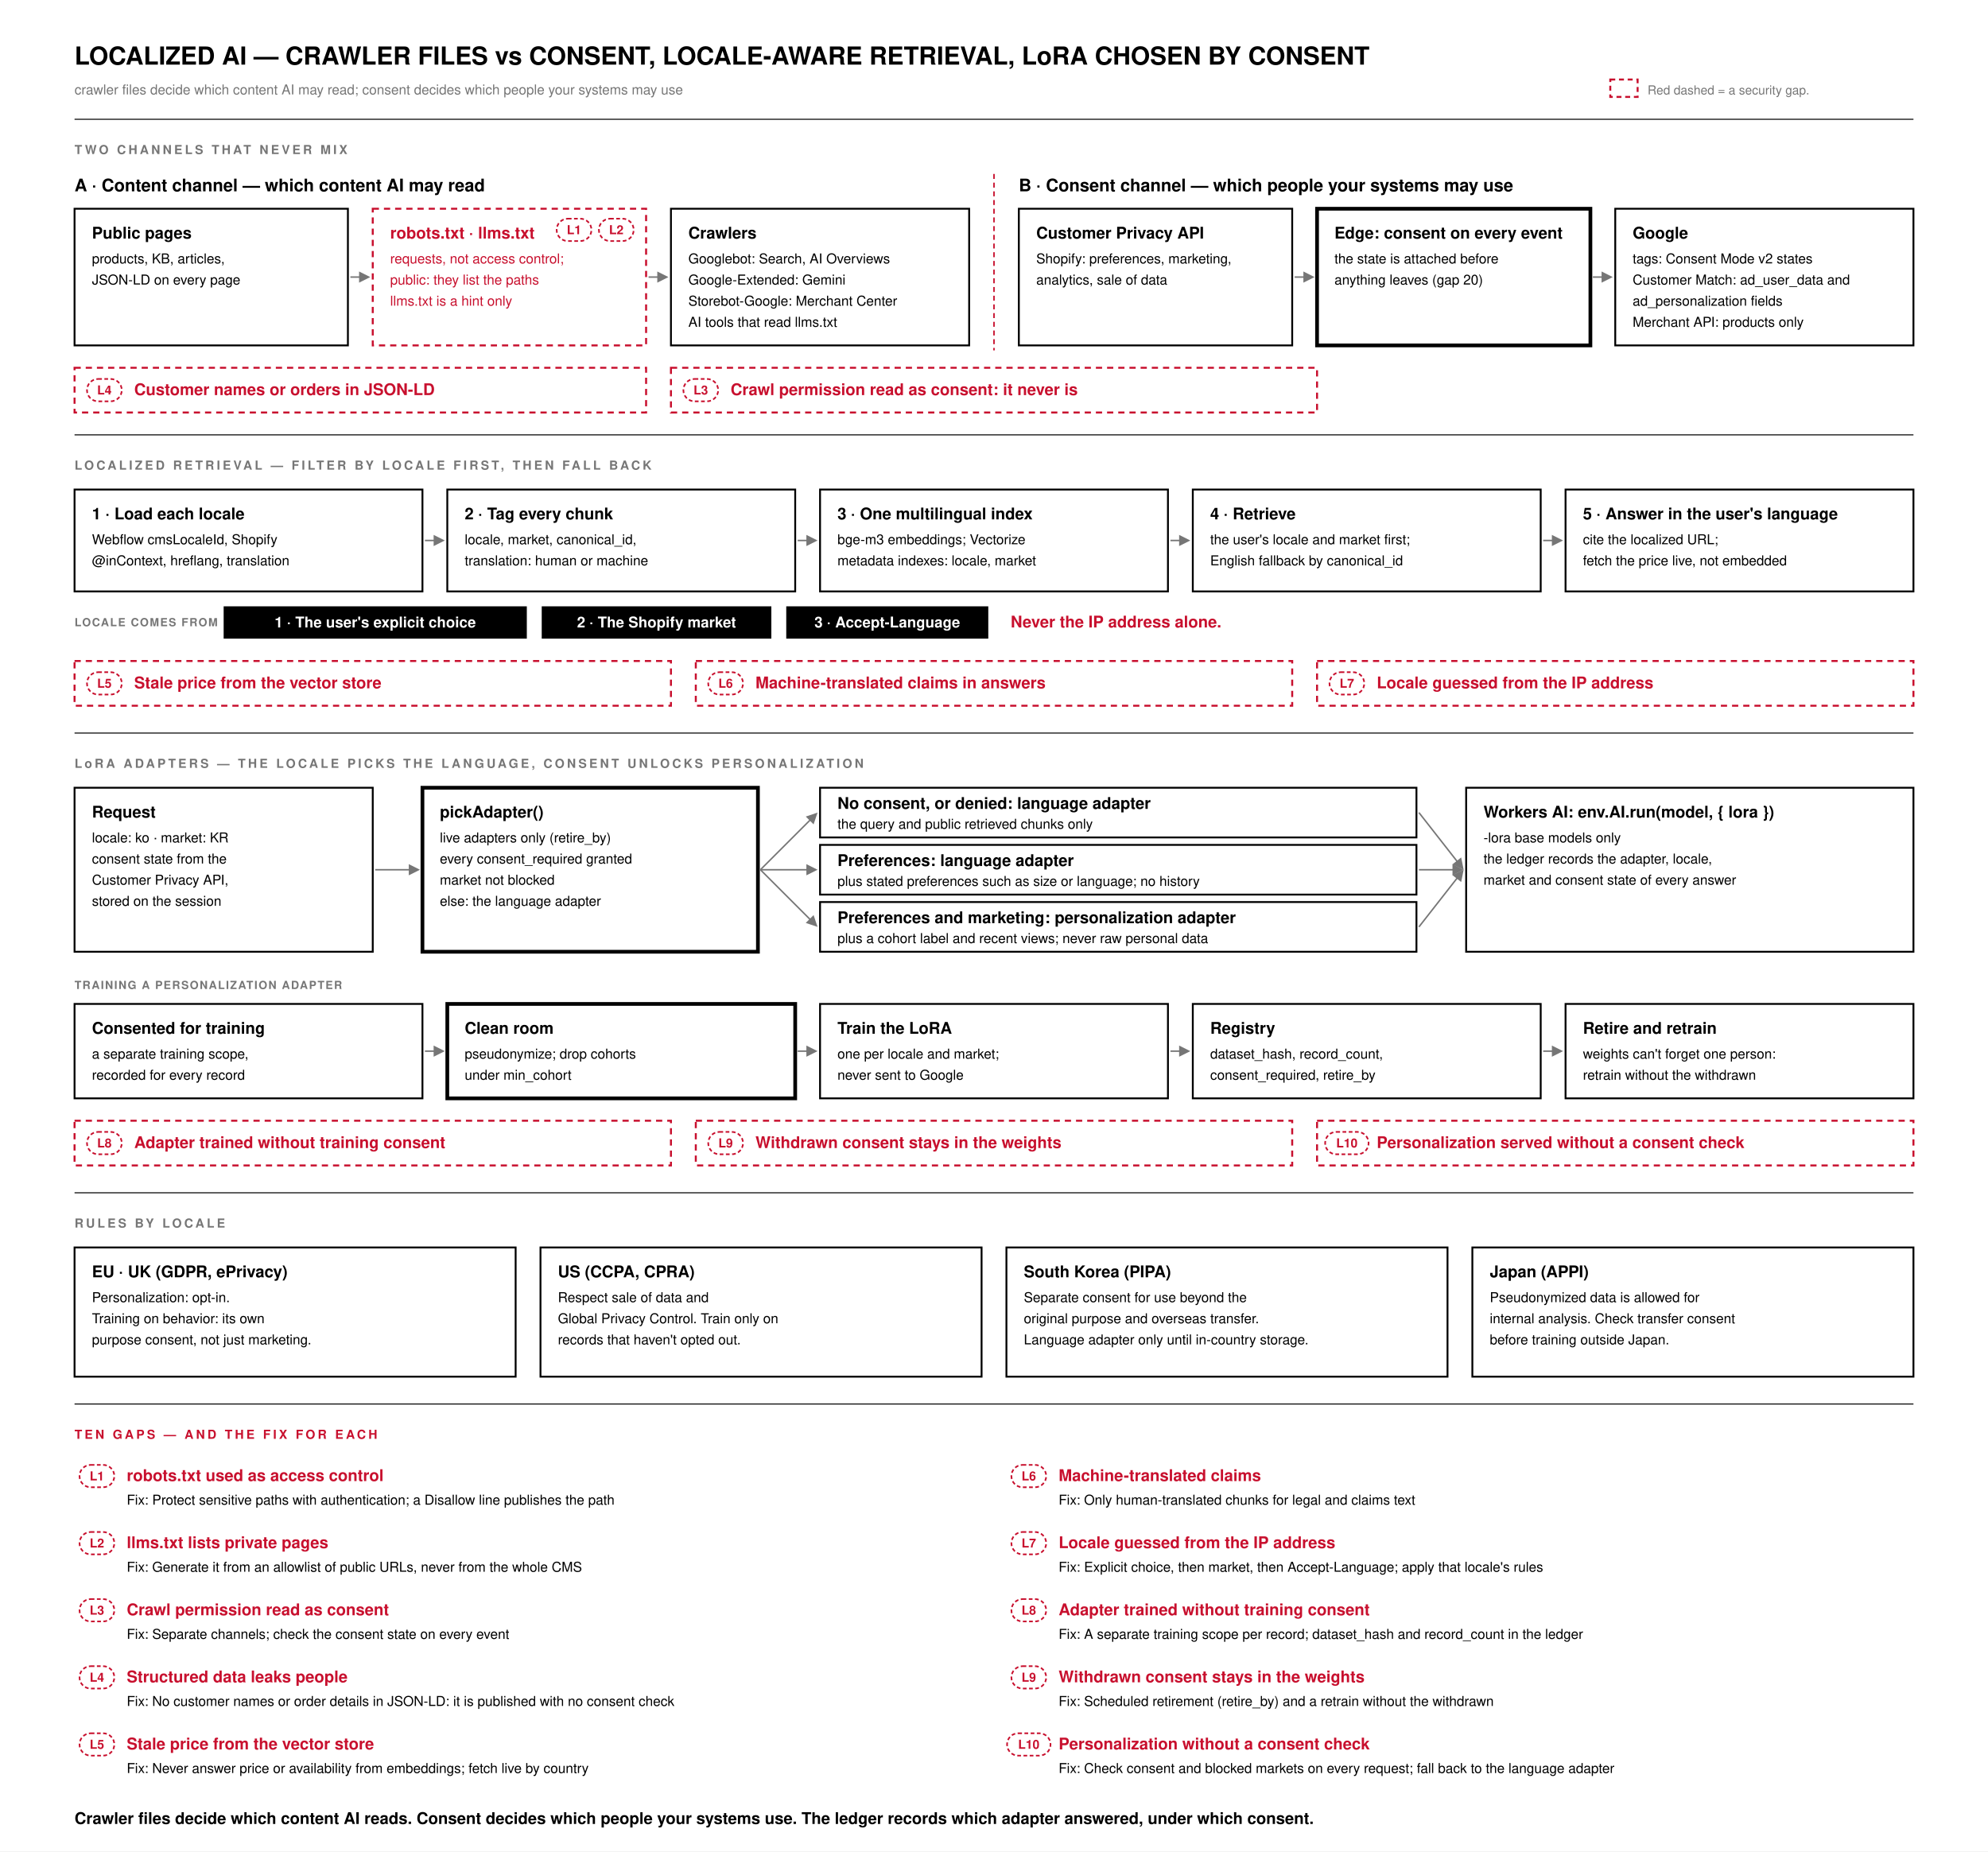
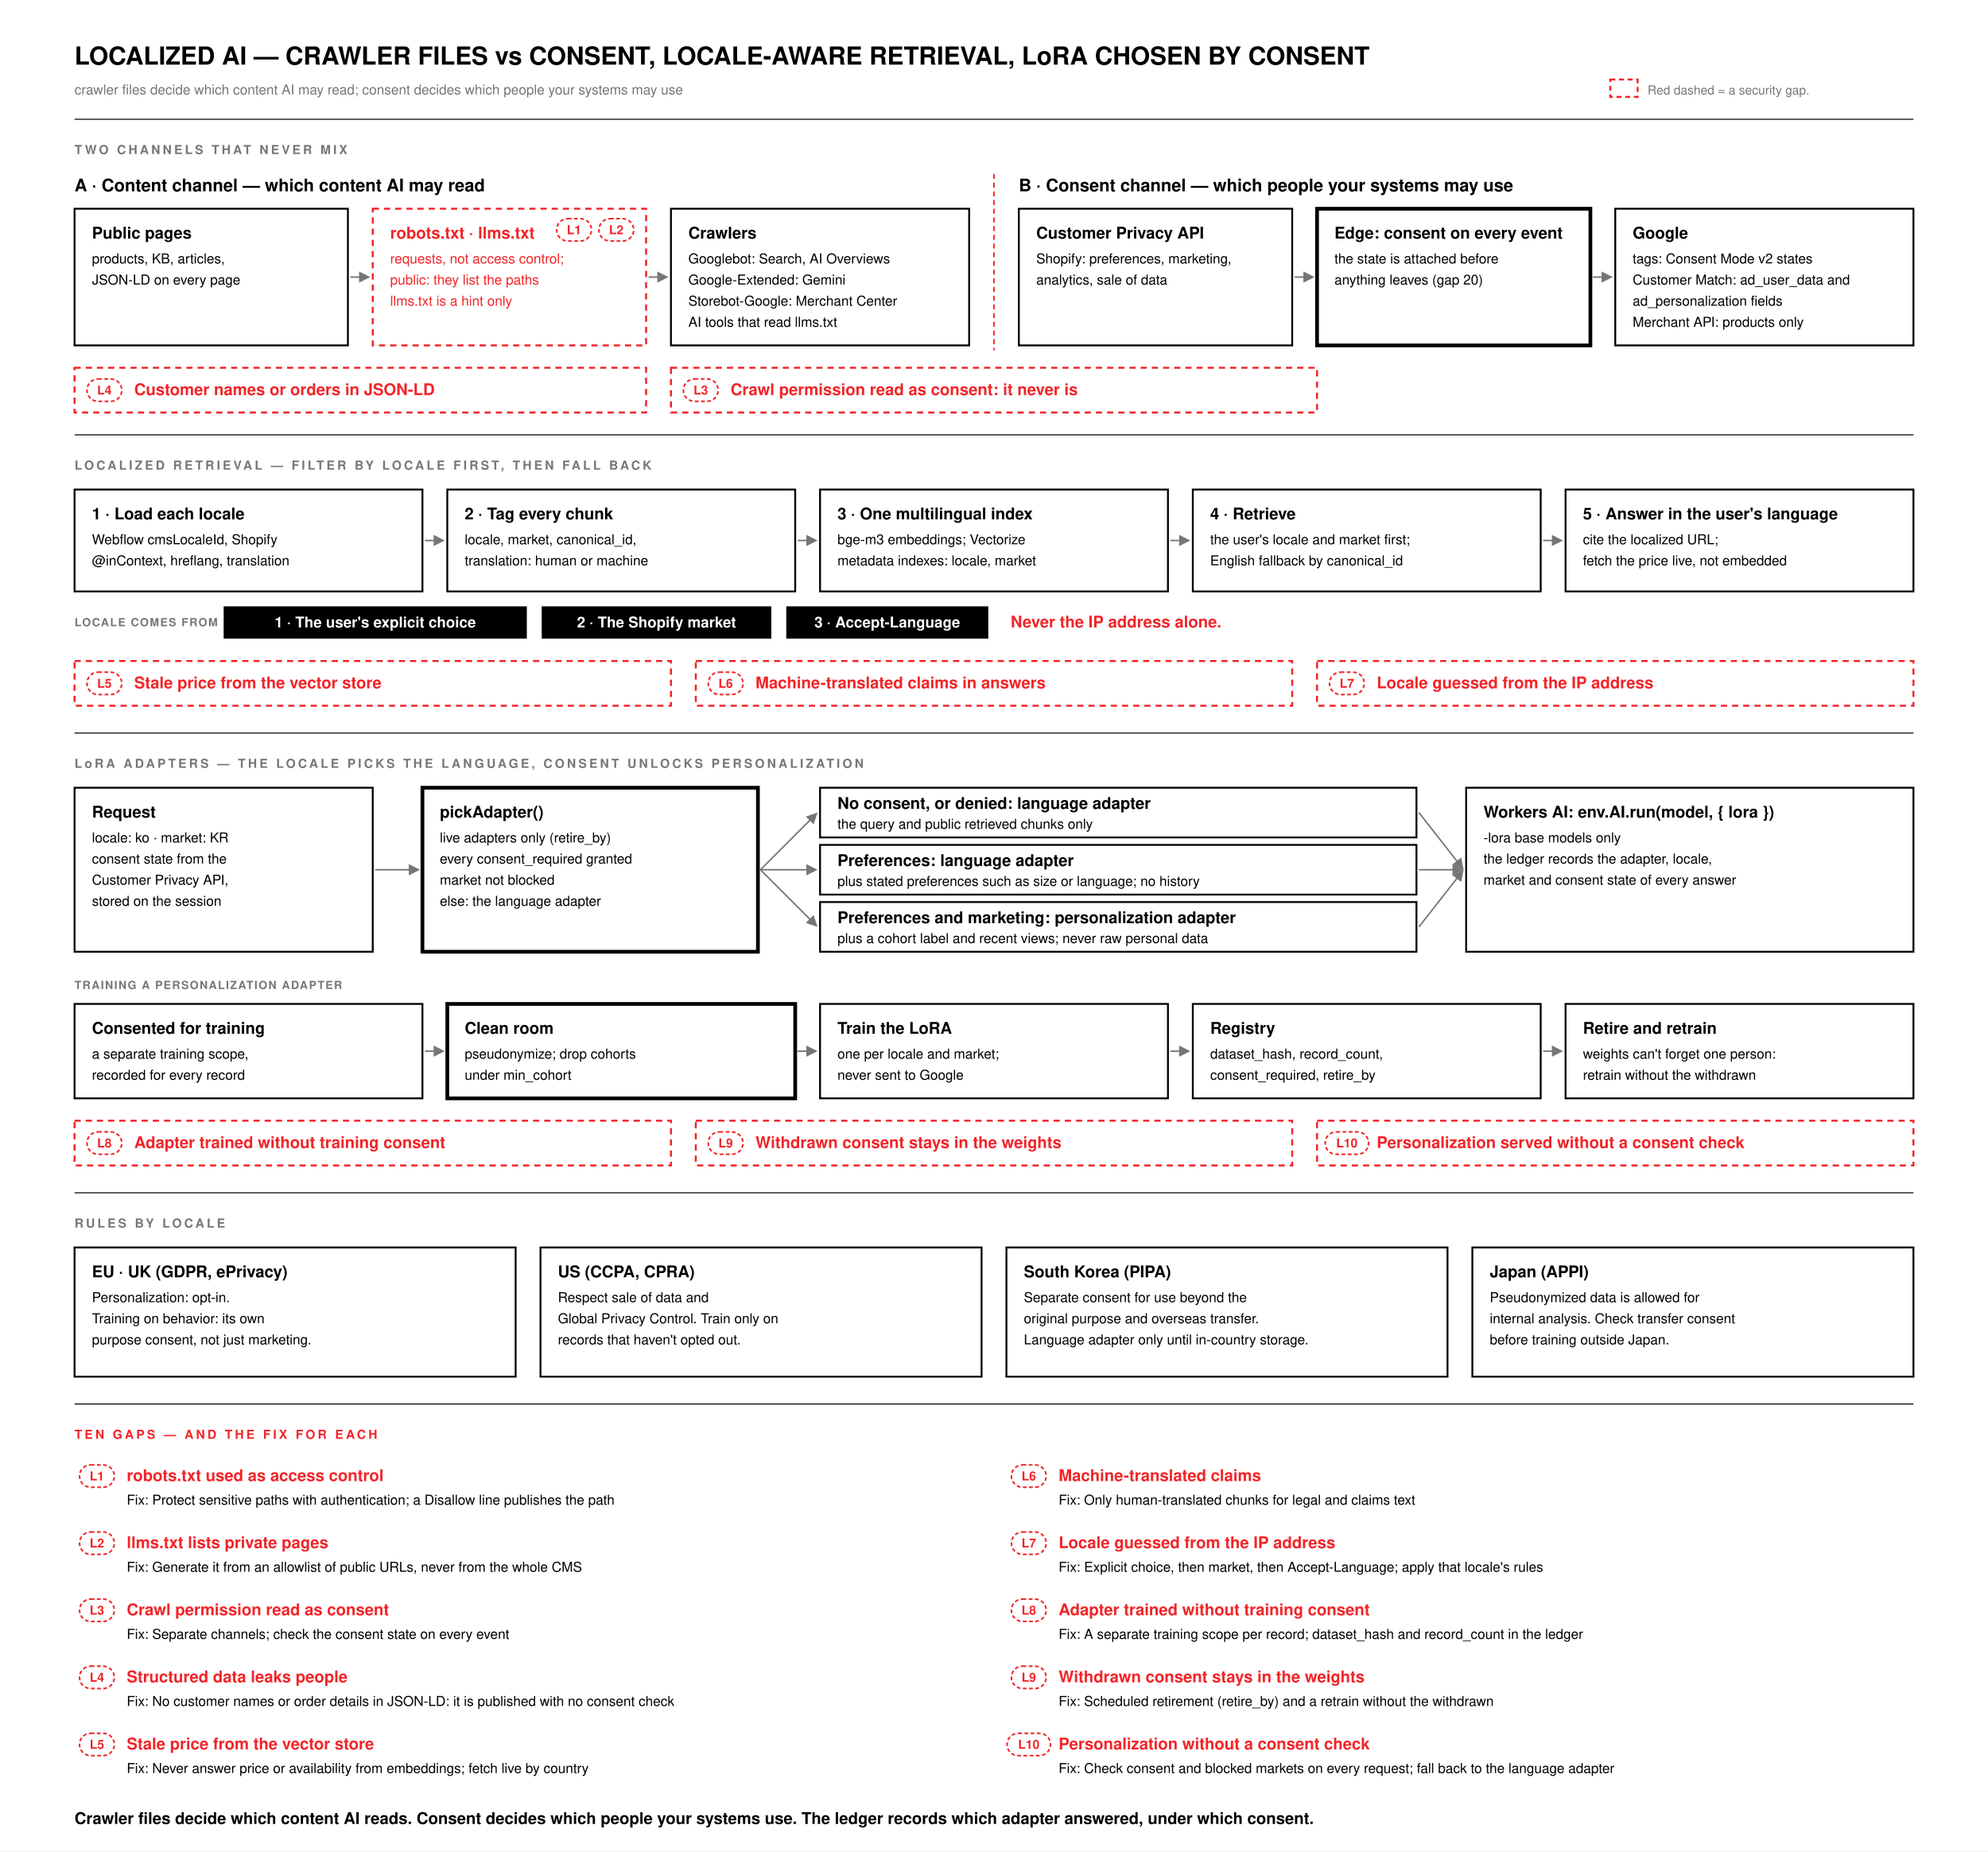
<svg xmlns="http://www.w3.org/2000/svg" version="1.1" viewBox="0 0 1600 1490" role="img" aria-labelledby="t d">
  <defs>
    <style>
 .h{font:700 20px Helvetica,Arial,sans-serif;fill:#000}
 .sec{font:700 10px Helvetica,Arial,sans-serif;fill:#767676;letter-spacing:.2em}
-  .secr{font:700 10px Helvetica,Arial,sans-serif;fill:#c8102e;letter-spacing:.2em}
+  .secr{font:700 10px Helvetica,Arial,sans-serif;fill:#f22428;letter-spacing:.2em}
 .bt{font:700 13px Helvetica,Arial,sans-serif;fill:#000}
-  .btr{font:700 13px Helvetica,Arial,sans-serif;fill:#c8102e}
+  .btr{font:700 13px Helvetica,Arial,sans-serif;fill:#f22428}
 .lt{font:700 14px Helvetica,Arial,sans-serif;fill:#000}
-  .ltr{font:700 14px Helvetica,Arial,sans-serif;fill:#c8102e}
+  .ltr{font:700 14px Helvetica,Arial,sans-serif;fill:#f22428}
 .def{font:16px Helvetica,Arial,sans-serif;fill:#000}
 .b{font:11px Helvetica,Arial,sans-serif;fill:#000}
-  .r{font:11px Helvetica,Arial,sans-serif;fill:#c8102e}
+  .r{font:11px Helvetica,Arial,sans-serif;fill:#f22428}
 .g{font:11px Helvetica,Arial,sans-serif;fill:#767676}
 .s{font:10px Helvetica,Arial,sans-serif;fill:#767676}
 .lab{font:700 9px Helvetica,Arial,sans-serif;fill:#767676;letter-spacing:.1em}
 .chip{font:700 12px Helvetica,Arial,sans-serif;fill:#fff}
 .c{font:11px 'Courier New',Courier,monospace;fill:#000}
-  .nr{font:700 10px Helvetica,Arial,sans-serif;fill:#c8102e;text-anchor:middle}
+  .nr{font:700 10px Helvetica,Arial,sans-serif;fill:#f22428;text-anchor:middle}
 .box{fill:#fff;stroke:#000;stroke-width:1.5}
-  .rgap{fill:#fff;stroke:#c8102e;stroke-width:1.6;stroke-dasharray:5 4}
+  .rgap{fill:#fff;stroke:#f22428;stroke-width:1.6;stroke-dasharray:5 4}
 .rule{stroke:#000;stroke-width:.8;fill:none}
 .ln{stroke:#767676;stroke-width:1.2;fill:none}
-  .lnr{stroke:#c8102e;stroke-width:1.2;fill:none;stroke-dasharray:4 3}
+  .lnr{stroke:#f22428;stroke-width:1.2;fill:none;stroke-dasharray:4 3}
 .ah{fill:#767676}
-  .ahr{fill:#c8102e}
+  .ahr{fill:#f22428}
</style>
  </defs>
  <rect width="1600" height="1490" fill="#fff" />
  <text class="h" x="60" y="52">LOCALIZED AI — CRAWLER FILES vs CONSENT, LOCALE-AWARE RETRIEVAL, LoRA CHOSEN BY CONSENT</text>
  <text class="g" x="60" y="76">crawler files decide which content AI may read; consent decides which people your systems may use</text>
-   <rect x="1296" y="64" width="22" height="14" fill="#fff" stroke="#c8102e" stroke-width="1.6" stroke-dasharray="4 3" />
+   <rect x="1296" y="64" width="22" height="14" fill="#fff" stroke="#f22428" stroke-width="1.6" stroke-dasharray="4 3" />
  <text class="s" x="1326" y="76">Red dashed = a security gap.</text>
  <path class="rule" d="M60,96H1540" />
  <text class="sec" x="60" y="124">TWO CHANNELS THAT NEVER MIX</text>
  <text class="lt" x="60" y="154">A · Content channel — which content AI may read</text>
  <rect class="box" x="60" y="168" width="220" height="110" />
  <text class="bt" x="74" y="192">Public pages</text>
  <text class="b" x="74" y="212">products, KB, articles,</text>
  <text class="b" x="74" y="229">JSON-LD on every page</text>
  <rect class="rgap" x="300" y="168" width="220" height="110" />
  <text class="btr" x="314" y="192">robots.txt · llms.txt</text>
  <text class="r" x="314" y="212">requests, not access control;</text>
  <text class="r" x="314" y="229">public: they list the paths</text>
  <text class="r" x="314" y="246">llms.txt is a hint only</text>
-   <rect x="482.0" y="176" width="28" height="18" rx="9" fill="#fff" stroke="#c8102e" stroke-width="1.3" stroke-dasharray="3 2" />
+   <rect x="482.0" y="176" width="28" height="18" rx="9" fill="#fff" stroke="#f22428" stroke-width="1.3" stroke-dasharray="3 2" />
  <text class="nr" x="496.0" y="188.5">L2</text>
-   <rect x="448.0" y="176" width="28" height="18" rx="9" fill="#fff" stroke="#c8102e" stroke-width="1.3" stroke-dasharray="3 2" />
+   <rect x="448.0" y="176" width="28" height="18" rx="9" fill="#fff" stroke="#f22428" stroke-width="1.3" stroke-dasharray="3 2" />
  <text class="nr" x="462.0" y="188.5">L1</text>
  <rect class="box" x="540" y="168" width="240" height="110" />
  <text class="bt" x="554" y="192">Crawlers</text>
  <text class="b" x="554" y="212">Googlebot: Search, AI Overviews</text>
  <text class="b" x="554" y="229">Google-Extended: Gemini</text>
  <text class="b" x="554" y="246">Storebot-Google: Merchant Center</text>
  <text class="b" x="554" y="263">AI tools that read llms.txt</text>
  <path class="ln" d="M282,223L291.0,223.0" />
  <path class="ah" d="M298,223L289.0,218.5L289.0,227.5z" />
  <path class="ln" d="M522,223L531.0,223.0" />
  <path class="ah" d="M538,223L529.0,218.5L529.0,227.5z" />
  <text class="lt" x="820" y="154">B · Consent channel — which people your systems may use</text>
  <rect class="box" x="820" y="168" width="220" height="110" />
  <text class="bt" x="834" y="192">Customer Privacy API</text>
  <text class="b" x="834" y="212">Shopify: preferences, marketing,</text>
  <text class="b" x="834" y="229">analytics, sale of data</text>
  <rect class="box" x="1060" y="168" width="220" height="110" style="stroke-width:3" />
  <text class="bt" x="1074" y="192">Edge: consent on every event</text>
  <text class="b" x="1074" y="212">the state is attached before</text>
  <text class="b" x="1074" y="229">anything leaves (gap 20)</text>
  <rect class="box" x="1300" y="168" width="240" height="110" />
  <text class="bt" x="1314" y="192">Google</text>
  <text class="b" x="1314" y="212">tags: Consent Mode v2 states</text>
  <text class="b" x="1314" y="229">Customer Match: ad_user_data and</text>
  <text class="b" x="1314" y="246">ad_personalization fields</text>
  <text class="b" x="1314" y="263">Merchant API: products only</text>
  <path class="ln" d="M1042,223L1051.0,223.0" />
  <path class="ah" d="M1058,223L1049.0,218.5L1049.0,227.5z" />
  <path class="ln" d="M1282,223L1291.0,223.0" />
  <path class="ah" d="M1298,223L1289.0,218.5L1289.0,227.5z" />
  <path class="lnr" d="M800,140V282" />
  <rect class="rgap" x="60" y="296" width="460" height="36" />
-   <rect x="70.0" y="305" width="28" height="18" rx="9" fill="#fff" stroke="#c8102e" stroke-width="1.3" stroke-dasharray="3 2" />
+   <rect x="70.0" y="305" width="28" height="18" rx="9" fill="#fff" stroke="#f22428" stroke-width="1.3" stroke-dasharray="3 2" />
  <text class="nr" x="84" y="317.5">L4</text>
  <text class="btr" x="108" y="318">Customer names or orders in JSON-LD</text>
  <rect class="rgap" x="540" y="296" width="520" height="36" />
-   <rect x="550.0" y="305" width="28" height="18" rx="9" fill="#fff" stroke="#c8102e" stroke-width="1.3" stroke-dasharray="3 2" />
+   <rect x="550.0" y="305" width="28" height="18" rx="9" fill="#fff" stroke="#f22428" stroke-width="1.3" stroke-dasharray="3 2" />
  <text class="nr" x="564" y="317.5">L3</text>
  <text class="btr" x="588" y="318">Crawl permission read as consent: it never is</text>
  <path class="rule" d="M60,350H1540" />
  <text class="sec" x="60" y="378">LOCALIZED RETRIEVAL — FILTER BY LOCALE FIRST, THEN FALL BACK</text>
  <rect class="box" x="60" y="394" width="280" height="82" />
  <text class="bt" x="74" y="418">1 · Load each locale</text>
  <text class="b" x="74" y="438">Webflow cmsLocaleId, Shopify</text>
  <text class="b" x="74" y="455">@inContext, hreflang, translation</text>
  <path class="ln" d="M342,435L351.0,435.0" />
  <path class="ah" d="M358,435L349.0,430.5L349.0,439.5z" />
  <rect class="box" x="360" y="394" width="280" height="82" />
  <text class="bt" x="374" y="418">2 · Tag every chunk</text>
  <text class="b" x="374" y="438">locale, market, canonical_id,</text>
  <text class="b" x="374" y="455">translation: human or machine</text>
  <path class="ln" d="M642,435L651.0,435.0" />
  <path class="ah" d="M658,435L649.0,430.5L649.0,439.5z" />
  <rect class="box" x="660" y="394" width="280" height="82" />
  <text class="bt" x="674" y="418">3 · One multilingual index</text>
  <text class="b" x="674" y="438">bge-m3 embeddings; Vectorize</text>
  <text class="b" x="674" y="455">metadata indexes: locale, market</text>
  <path class="ln" d="M942,435L951.0,435.0" />
  <path class="ah" d="M958,435L949.0,430.5L949.0,439.5z" />
  <rect class="box" x="960" y="394" width="280" height="82" />
  <text class="bt" x="974" y="418">4 · Retrieve</text>
  <text class="b" x="974" y="438">the user's locale and market first;</text>
  <text class="b" x="974" y="455">English fallback by canonical_id</text>
  <path class="ln" d="M1242,435L1251.0,435.0" />
  <path class="ah" d="M1258,435L1249.0,430.5L1249.0,439.5z" />
  <rect class="box" x="1260" y="394" width="280" height="82" />
  <text class="bt" x="1274" y="418">5 · Answer in the user's language</text>
  <text class="b" x="1274" y="438">cite the localized URL;</text>
  <text class="b" x="1274" y="455">fetch the price live, not embedded</text>
  <text class="lab" x="60" y="504">LOCALE COMES FROM</text>
  <rect x="180" y="488" width="244.0" height="26" fill="#000" />
  <text class="chip" x="302.0" y="505" text-anchor="middle">1 · The user's explicit choice</text>
  <rect x="436.0" y="488" width="184.8" height="26" fill="#000" />
  <text class="chip" x="528.4" y="505" text-anchor="middle">2 · The Shopify market</text>
  <rect x="632.8" y="488" width="162.6" height="26" fill="#000" />
  <text class="chip" x="714.1" y="505" text-anchor="middle">3 · Accept-Language</text>
  <text class="btr" x="813.4" y="505">Never the IP address alone.</text>
  <rect class="rgap" x="60" y="532" width="480" height="36" />
-   <rect x="70.0" y="541" width="28" height="18" rx="9" fill="#fff" stroke="#c8102e" stroke-width="1.3" stroke-dasharray="3 2" />
+   <rect x="70.0" y="541" width="28" height="18" rx="9" fill="#fff" stroke="#f22428" stroke-width="1.3" stroke-dasharray="3 2" />
  <text class="nr" x="84" y="553.5">L5</text>
  <text class="btr" x="108" y="554">Stale price from the vector store</text>
  <rect class="rgap" x="560" y="532" width="480" height="36" />
-   <rect x="570.0" y="541" width="28" height="18" rx="9" fill="#fff" stroke="#c8102e" stroke-width="1.3" stroke-dasharray="3 2" />
+   <rect x="570.0" y="541" width="28" height="18" rx="9" fill="#fff" stroke="#f22428" stroke-width="1.3" stroke-dasharray="3 2" />
  <text class="nr" x="584" y="553.5">L6</text>
  <text class="btr" x="608" y="554">Machine-translated claims in answers</text>
  <rect class="rgap" x="1060" y="532" width="480" height="36" />
-   <rect x="1070.0" y="541" width="28" height="18" rx="9" fill="#fff" stroke="#c8102e" stroke-width="1.3" stroke-dasharray="3 2" />
+   <rect x="1070.0" y="541" width="28" height="18" rx="9" fill="#fff" stroke="#f22428" stroke-width="1.3" stroke-dasharray="3 2" />
  <text class="nr" x="1084" y="553.5">L7</text>
  <text class="btr" x="1108" y="554">Locale guessed from the IP address</text>
  <path class="rule" d="M60,590H1540" />
  <text class="sec" x="60" y="618">LoRA ADAPTERS — THE LOCALE PICKS THE LANGUAGE, CONSENT UNLOCKS PERSONALIZATION</text>
  <rect class="box" x="60" y="634" width="240" height="132" />
  <text class="bt" x="74" y="658">Request</text>
  <text class="b" x="74" y="678">locale: ko · market: KR</text>
  <text class="b" x="74" y="695">consent state from the</text>
  <text class="b" x="74" y="712">Customer Privacy API,</text>
  <text class="b" x="74" y="729">stored on the session</text>
  <rect class="box" x="340" y="634" width="270" height="132" style="stroke-width:3" />
  <text class="bt" x="354" y="658">pickAdapter()</text>
  <text class="b" x="354" y="678">live adapters only (retire_by)</text>
  <text class="b" x="354" y="695">every consent_required granted</text>
  <text class="b" x="354" y="712">market not blocked</text>
  <text class="b" x="354" y="729">else: the language adapter</text>
  <path class="ln" d="M302,700L331.0,700.0" />
  <path class="ah" d="M338,700L329.0,695.5L329.0,704.5z" />
  <rect class="box" x="660" y="634" width="480" height="40" />
  <text class="bt" x="674" y="651">No consent, or denied: language adapter</text>
  <text class="b" x="674" y="667">the query and public retrieved chunks only</text>
  <path class="ln" d="M612,700L653.1,658.9" />
  <path class="ah" d="M658,654L648.5,657.2L654.8,663.5z" />
  <path class="ln" d="M1142,654L1173.7,694.5" />
  <path class="ah" d="M1178,700L1176.0,690.1L1168.9,695.7z" />
  <rect class="box" x="660" y="680" width="480" height="40" />
  <text class="bt" x="674" y="697">Preferences: language adapter</text>
  <text class="b" x="674" y="713">plus stated preferences such as size or language; no history</text>
  <path class="ln" d="M612,700L651.0,700.0" />
  <path class="ah" d="M658,700L649.0,695.5L649.0,704.5z" />
  <path class="ln" d="M1142,700L1171.0,700.0" />
  <path class="ah" d="M1178,700L1169.0,695.5L1169.0,704.5z" />
  <rect class="box" x="660" y="726" width="480" height="40" />
  <text class="bt" x="674" y="743">Preferences and marketing: personalization adapter</text>
  <text class="b" x="674" y="759">plus a cohort label and recent views; never raw personal data</text>
  <path class="ln" d="M612,700L653.1,741.1" />
  <path class="ah" d="M658,746L654.8,736.5L648.5,742.8z" />
  <path class="ln" d="M1142,746L1173.7,705.5" />
  <path class="ah" d="M1178,700L1168.9,704.3L1176.0,709.9z" />
  <rect class="box" x="1180" y="634" width="360" height="132" />
  <text class="bt" x="1194" y="658">Workers AI: env.AI.run(model, { lora })</text>
  <text class="b" x="1194" y="678">-lora base models only</text>
  <text class="b" x="1194" y="695">the ledger records the adapter, locale,</text>
  <text class="b" x="1194" y="712">market and consent state of every answer</text>
  <text class="lab" x="60" y="796">TRAINING A PERSONALIZATION ADAPTER</text>
  <rect class="box" x="60" y="808" width="280" height="76" />
  <text class="bt" x="74" y="832">Consented for training</text>
  <text class="b" x="74" y="852">a separate training scope,</text>
  <text class="b" x="74" y="869">recorded for every record</text>
  <path class="ln" d="M342,846L351.0,846.0" />
  <path class="ah" d="M358,846L349.0,841.5L349.0,850.5z" />
  <rect class="box" x="360" y="808" width="280" height="76" style="stroke-width:3" />
  <text class="bt" x="374" y="832">Clean room</text>
  <text class="b" x="374" y="852">pseudonymize; drop cohorts</text>
  <text class="b" x="374" y="869">under min_cohort</text>
  <path class="ln" d="M642,846L651.0,846.0" />
  <path class="ah" d="M658,846L649.0,841.5L649.0,850.5z" />
  <rect class="box" x="660" y="808" width="280" height="76" />
  <text class="bt" x="674" y="832">Train the LoRA</text>
  <text class="b" x="674" y="852">one per locale and market;</text>
  <text class="b" x="674" y="869">never sent to Google</text>
  <path class="ln" d="M942,846L951.0,846.0" />
  <path class="ah" d="M958,846L949.0,841.5L949.0,850.5z" />
  <rect class="box" x="960" y="808" width="280" height="76" />
  <text class="bt" x="974" y="832">Registry</text>
  <text class="b" x="974" y="852">dataset_hash, record_count,</text>
  <text class="b" x="974" y="869">consent_required, retire_by</text>
  <path class="ln" d="M1242,846L1251.0,846.0" />
  <path class="ah" d="M1258,846L1249.0,841.5L1249.0,850.5z" />
  <rect class="box" x="1260" y="808" width="280" height="76" />
  <text class="bt" x="1274" y="832">Retire and retrain</text>
  <text class="b" x="1274" y="852">weights can't forget one person:</text>
  <text class="b" x="1274" y="869">retrain without the withdrawn</text>
  <rect class="rgap" x="60" y="902" width="480" height="36" />
-   <rect x="70.0" y="911" width="28" height="18" rx="9" fill="#fff" stroke="#c8102e" stroke-width="1.3" stroke-dasharray="3 2" />
+   <rect x="70.0" y="911" width="28" height="18" rx="9" fill="#fff" stroke="#f22428" stroke-width="1.3" stroke-dasharray="3 2" />
  <text class="nr" x="84" y="923.5">L8</text>
  <text class="btr" x="108" y="924">Adapter trained without training consent</text>
  <rect class="rgap" x="560" y="902" width="480" height="36" />
-   <rect x="570.0" y="911" width="28" height="18" rx="9" fill="#fff" stroke="#c8102e" stroke-width="1.3" stroke-dasharray="3 2" />
+   <rect x="570.0" y="911" width="28" height="18" rx="9" fill="#fff" stroke="#f22428" stroke-width="1.3" stroke-dasharray="3 2" />
  <text class="nr" x="584" y="923.5">L9</text>
  <text class="btr" x="608" y="924">Withdrawn consent stays in the weights</text>
  <rect class="rgap" x="1060" y="902" width="480" height="36" />
-   <rect x="1066.5" y="911" width="35" height="18" rx="9" fill="#fff" stroke="#c8102e" stroke-width="1.3" stroke-dasharray="3 2" />
+   <rect x="1066.5" y="911" width="35" height="18" rx="9" fill="#fff" stroke="#f22428" stroke-width="1.3" stroke-dasharray="3 2" />
  <text class="nr" x="1084" y="923.5">L10</text>
  <text class="btr" x="1108" y="924">Personalization served without a consent check</text>
  <path class="rule" d="M60,960H1540" />
  <text class="sec" x="60" y="988">RULES BY LOCALE</text>
  <rect class="box" x="60" y="1004" width="355" height="104" />
  <text class="bt" x="74" y="1028">EU · UK (GDPR, ePrivacy)</text>
  <text class="b" x="74" y="1048">Personalization: opt-in.</text>
  <text class="b" x="74" y="1065">Training on behavior: its own</text>
  <text class="b" x="74" y="1082">purpose consent, not just marketing.</text>
  <rect class="box" x="435" y="1004" width="355" height="104" />
  <text class="bt" x="449" y="1028">US (CCPA, CPRA)</text>
  <text class="b" x="449" y="1048">Respect sale of data and</text>
  <text class="b" x="449" y="1065">Global Privacy Control. Train only on</text>
  <text class="b" x="449" y="1082">records that haven't opted out.</text>
  <rect class="box" x="810" y="1004" width="355" height="104" />
  <text class="bt" x="824" y="1028">South Korea (PIPA)</text>
  <text class="b" x="824" y="1048">Separate consent for use beyond the</text>
  <text class="b" x="824" y="1065">original purpose and overseas transfer.</text>
  <text class="b" x="824" y="1082">Language adapter only until in-country storage.</text>
  <rect class="box" x="1185" y="1004" width="355" height="104" />
  <text class="bt" x="1199" y="1028">Japan (APPI)</text>
  <text class="b" x="1199" y="1048">Pseudonymized data is allowed for</text>
  <text class="b" x="1199" y="1065">internal analysis. Check transfer consent</text>
  <text class="b" x="1199" y="1082">before training outside Japan.</text>
  <path class="rule" d="M60,1130H1540" />
  <text class="secr" x="60" y="1158">TEN GAPS — AND THE FIX FOR EACH</text>
-   <rect x="64.0" y="1179" width="28" height="18" rx="9" fill="#fff" stroke="#c8102e" stroke-width="1.3" stroke-dasharray="3 2" />
+   <rect x="64.0" y="1179" width="28" height="18" rx="9" fill="#fff" stroke="#f22428" stroke-width="1.3" stroke-dasharray="3 2" />
  <text class="nr" x="78" y="1191.5">L1</text>
  <text class="btr" x="102" y="1192">robots.txt used as access control</text>
  <text class="b" x="102" y="1211">Fix: Protect sensitive paths with authentication; a Disallow line publishes the path</text>
-   <rect x="64.0" y="1233" width="28" height="18" rx="9" fill="#fff" stroke="#c8102e" stroke-width="1.3" stroke-dasharray="3 2" />
+   <rect x="64.0" y="1233" width="28" height="18" rx="9" fill="#fff" stroke="#f22428" stroke-width="1.3" stroke-dasharray="3 2" />
  <text class="nr" x="78" y="1245.5">L2</text>
  <text class="btr" x="102" y="1246">llms.txt lists private pages</text>
  <text class="b" x="102" y="1265">Fix: Generate it from an allowlist of public URLs, never from the whole CMS</text>
-   <rect x="64.0" y="1287" width="28" height="18" rx="9" fill="#fff" stroke="#c8102e" stroke-width="1.3" stroke-dasharray="3 2" />
+   <rect x="64.0" y="1287" width="28" height="18" rx="9" fill="#fff" stroke="#f22428" stroke-width="1.3" stroke-dasharray="3 2" />
  <text class="nr" x="78" y="1299.5">L3</text>
  <text class="btr" x="102" y="1300">Crawl permission read as consent</text>
  <text class="b" x="102" y="1319">Fix: Separate channels; check the consent state on every event</text>
-   <rect x="64.0" y="1341" width="28" height="18" rx="9" fill="#fff" stroke="#c8102e" stroke-width="1.3" stroke-dasharray="3 2" />
+   <rect x="64.0" y="1341" width="28" height="18" rx="9" fill="#fff" stroke="#f22428" stroke-width="1.3" stroke-dasharray="3 2" />
  <text class="nr" x="78" y="1353.5">L4</text>
  <text class="btr" x="102" y="1354">Structured data leaks people</text>
  <text class="b" x="102" y="1373">Fix: No customer names or order details in JSON-LD: it is published with no consent check</text>
-   <rect x="64.0" y="1395" width="28" height="18" rx="9" fill="#fff" stroke="#c8102e" stroke-width="1.3" stroke-dasharray="3 2" />
+   <rect x="64.0" y="1395" width="28" height="18" rx="9" fill="#fff" stroke="#f22428" stroke-width="1.3" stroke-dasharray="3 2" />
  <text class="nr" x="78" y="1407.5">L5</text>
  <text class="btr" x="102" y="1408">Stale price from the vector store</text>
  <text class="b" x="102" y="1427">Fix: Never answer price or availability from embeddings; fetch live by country</text>
-   <rect x="814.0" y="1179" width="28" height="18" rx="9" fill="#fff" stroke="#c8102e" stroke-width="1.3" stroke-dasharray="3 2" />
+   <rect x="814.0" y="1179" width="28" height="18" rx="9" fill="#fff" stroke="#f22428" stroke-width="1.3" stroke-dasharray="3 2" />
  <text class="nr" x="828" y="1191.5">L6</text>
  <text class="btr" x="852" y="1192">Machine-translated claims</text>
  <text class="b" x="852" y="1211">Fix: Only human-translated chunks for legal and claims text</text>
-   <rect x="814.0" y="1233" width="28" height="18" rx="9" fill="#fff" stroke="#c8102e" stroke-width="1.3" stroke-dasharray="3 2" />
+   <rect x="814.0" y="1233" width="28" height="18" rx="9" fill="#fff" stroke="#f22428" stroke-width="1.3" stroke-dasharray="3 2" />
  <text class="nr" x="828" y="1245.5">L7</text>
  <text class="btr" x="852" y="1246">Locale guessed from the IP address</text>
  <text class="b" x="852" y="1265">Fix: Explicit choice, then market, then Accept-Language; apply that locale's rules</text>
-   <rect x="814.0" y="1287" width="28" height="18" rx="9" fill="#fff" stroke="#c8102e" stroke-width="1.3" stroke-dasharray="3 2" />
+   <rect x="814.0" y="1287" width="28" height="18" rx="9" fill="#fff" stroke="#f22428" stroke-width="1.3" stroke-dasharray="3 2" />
  <text class="nr" x="828" y="1299.5">L8</text>
  <text class="btr" x="852" y="1300">Adapter trained without training consent</text>
  <text class="b" x="852" y="1319">Fix: A separate training scope per record; dataset_hash and record_count in the ledger</text>
-   <rect x="814.0" y="1341" width="28" height="18" rx="9" fill="#fff" stroke="#c8102e" stroke-width="1.3" stroke-dasharray="3 2" />
+   <rect x="814.0" y="1341" width="28" height="18" rx="9" fill="#fff" stroke="#f22428" stroke-width="1.3" stroke-dasharray="3 2" />
  <text class="nr" x="828" y="1353.5">L9</text>
  <text class="btr" x="852" y="1354">Withdrawn consent stays in the weights</text>
  <text class="b" x="852" y="1373">Fix: Scheduled retirement (retire_by) and a retrain without the withdrawn</text>
-   <rect x="810.5" y="1395" width="35" height="18" rx="9" fill="#fff" stroke="#c8102e" stroke-width="1.3" stroke-dasharray="3 2" />
+   <rect x="810.5" y="1395" width="35" height="18" rx="9" fill="#fff" stroke="#f22428" stroke-width="1.3" stroke-dasharray="3 2" />
  <text class="nr" x="828" y="1407.5">L10</text>
  <text class="btr" x="852" y="1408">Personalization without a consent check</text>
  <text class="b" x="852" y="1427">Fix: Check consent and blocked markets on every request; fall back to the language adapter</text>
  <text class="bt" x="60" y="1468">Crawler files decide which content AI reads. Consent decides which people your systems use. The ledger records which adapter answered, under which consent.</text>
</svg>
